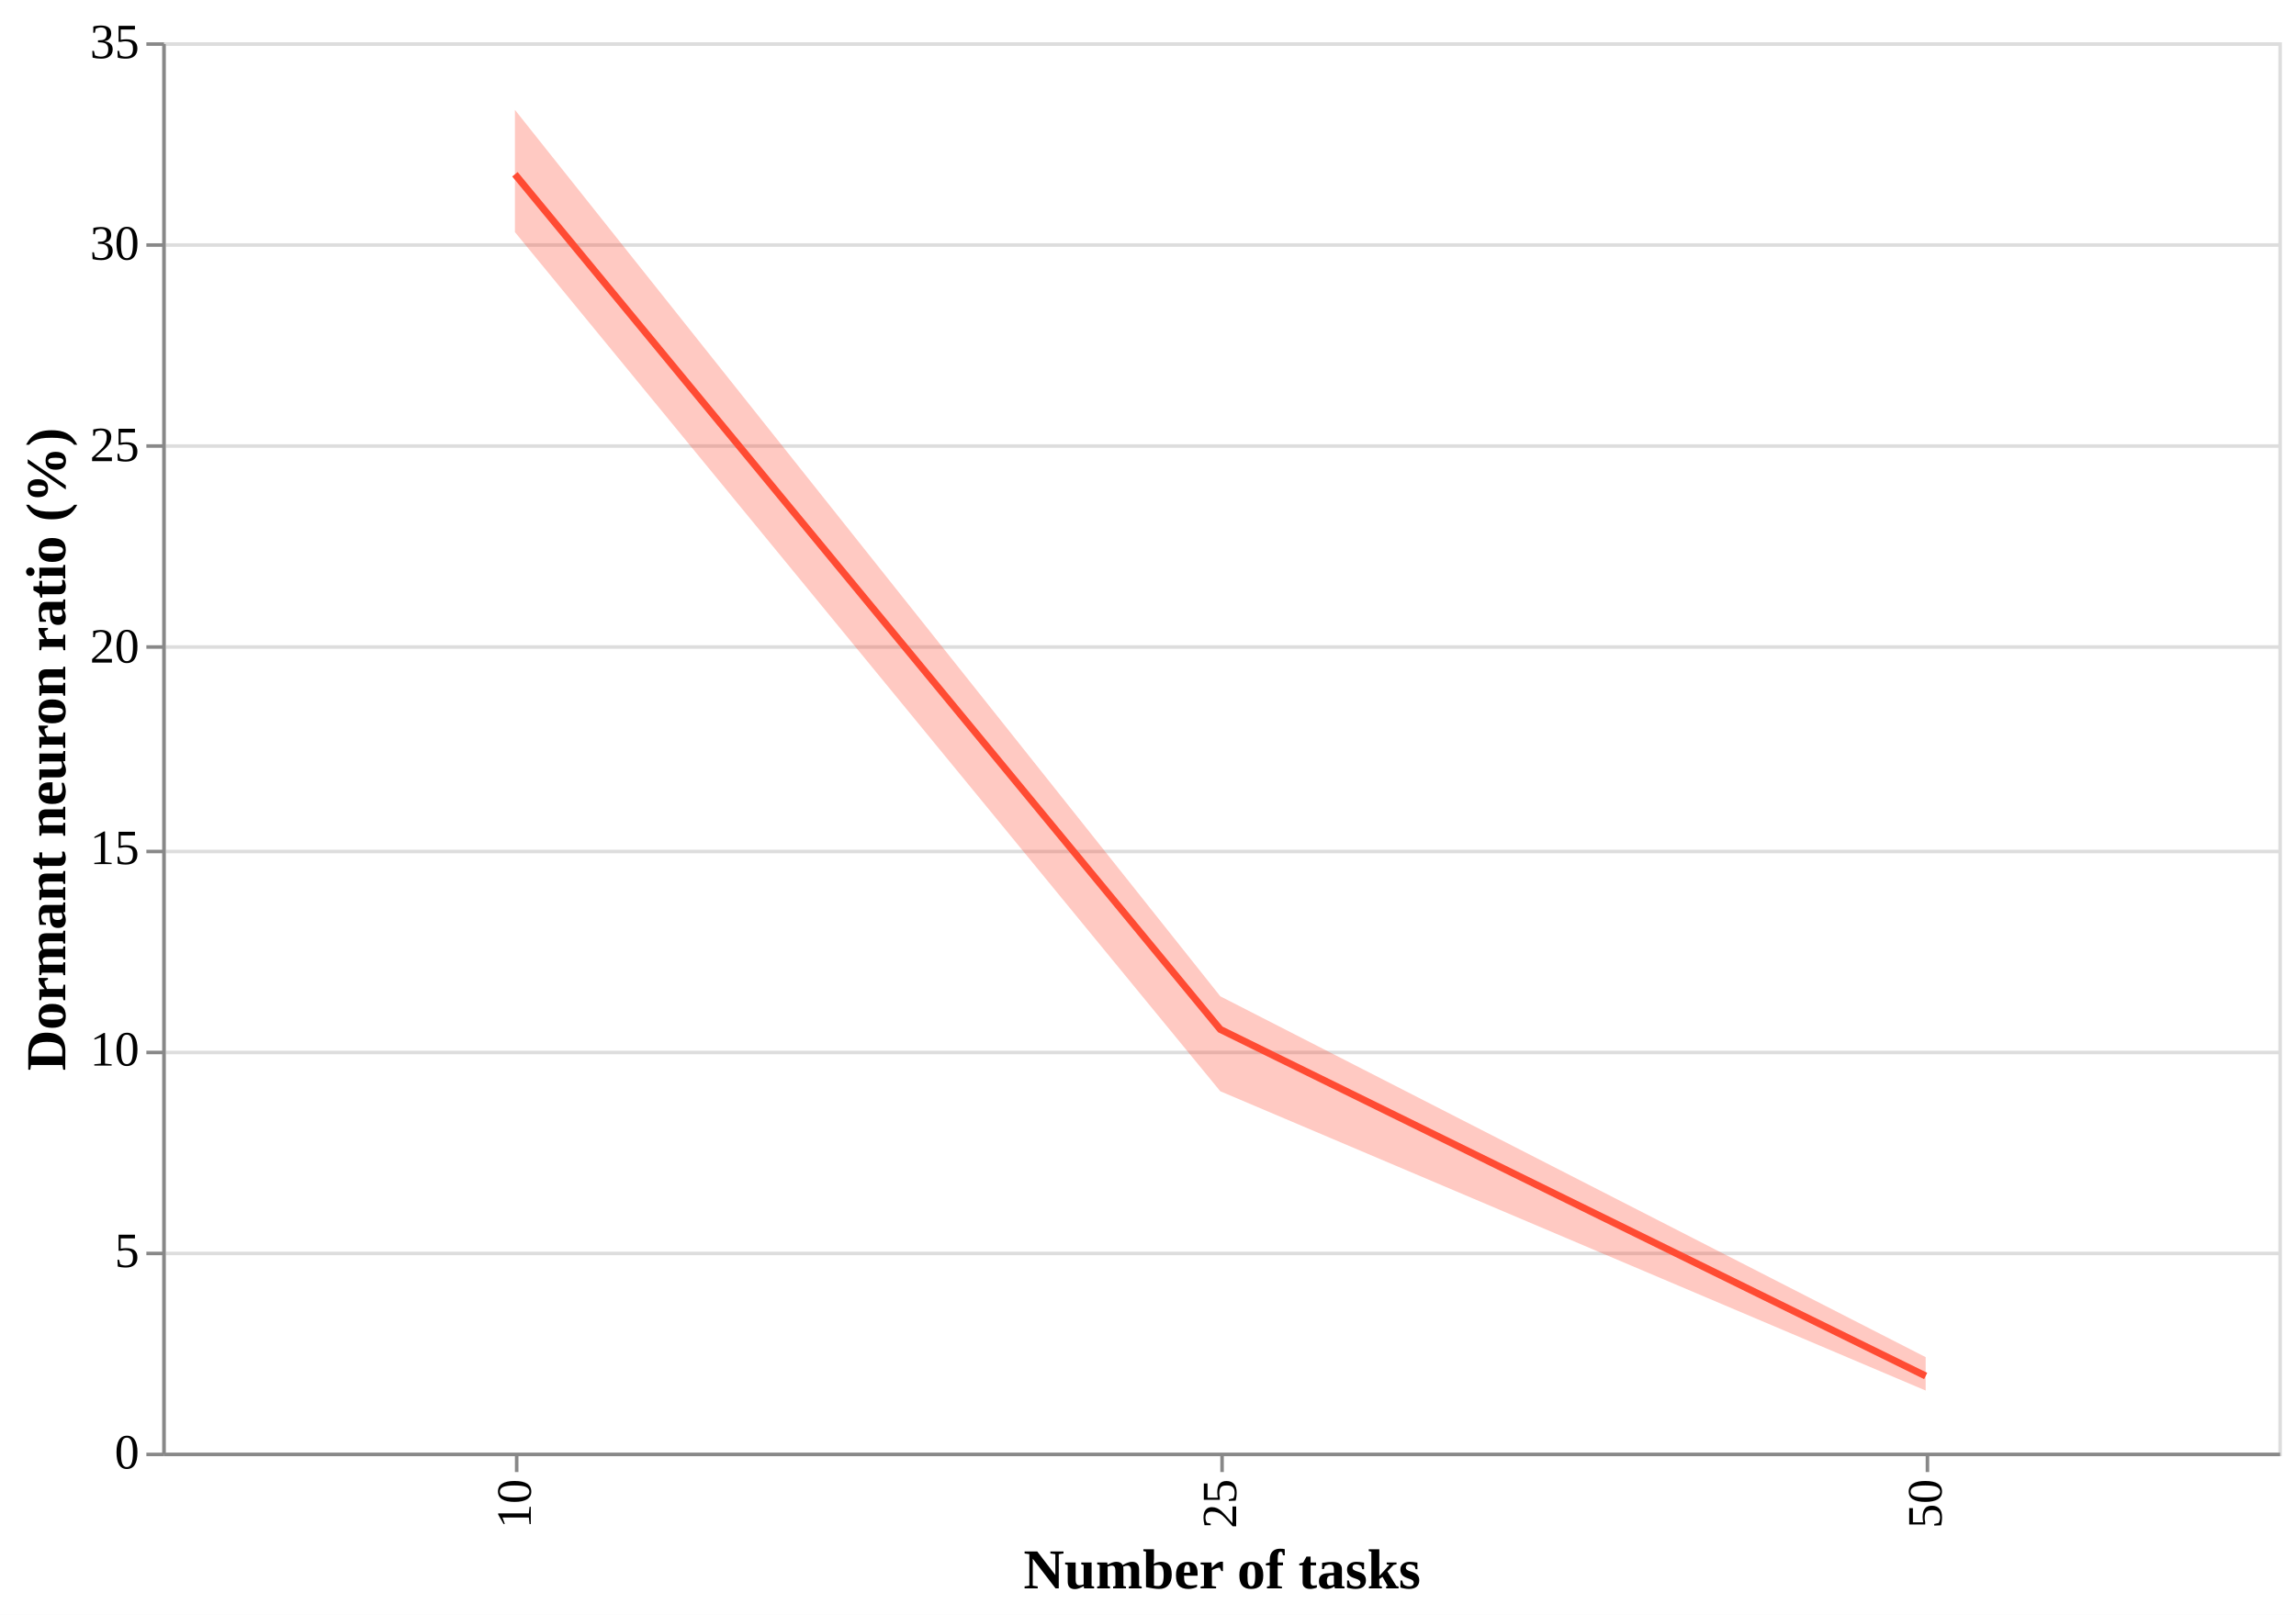
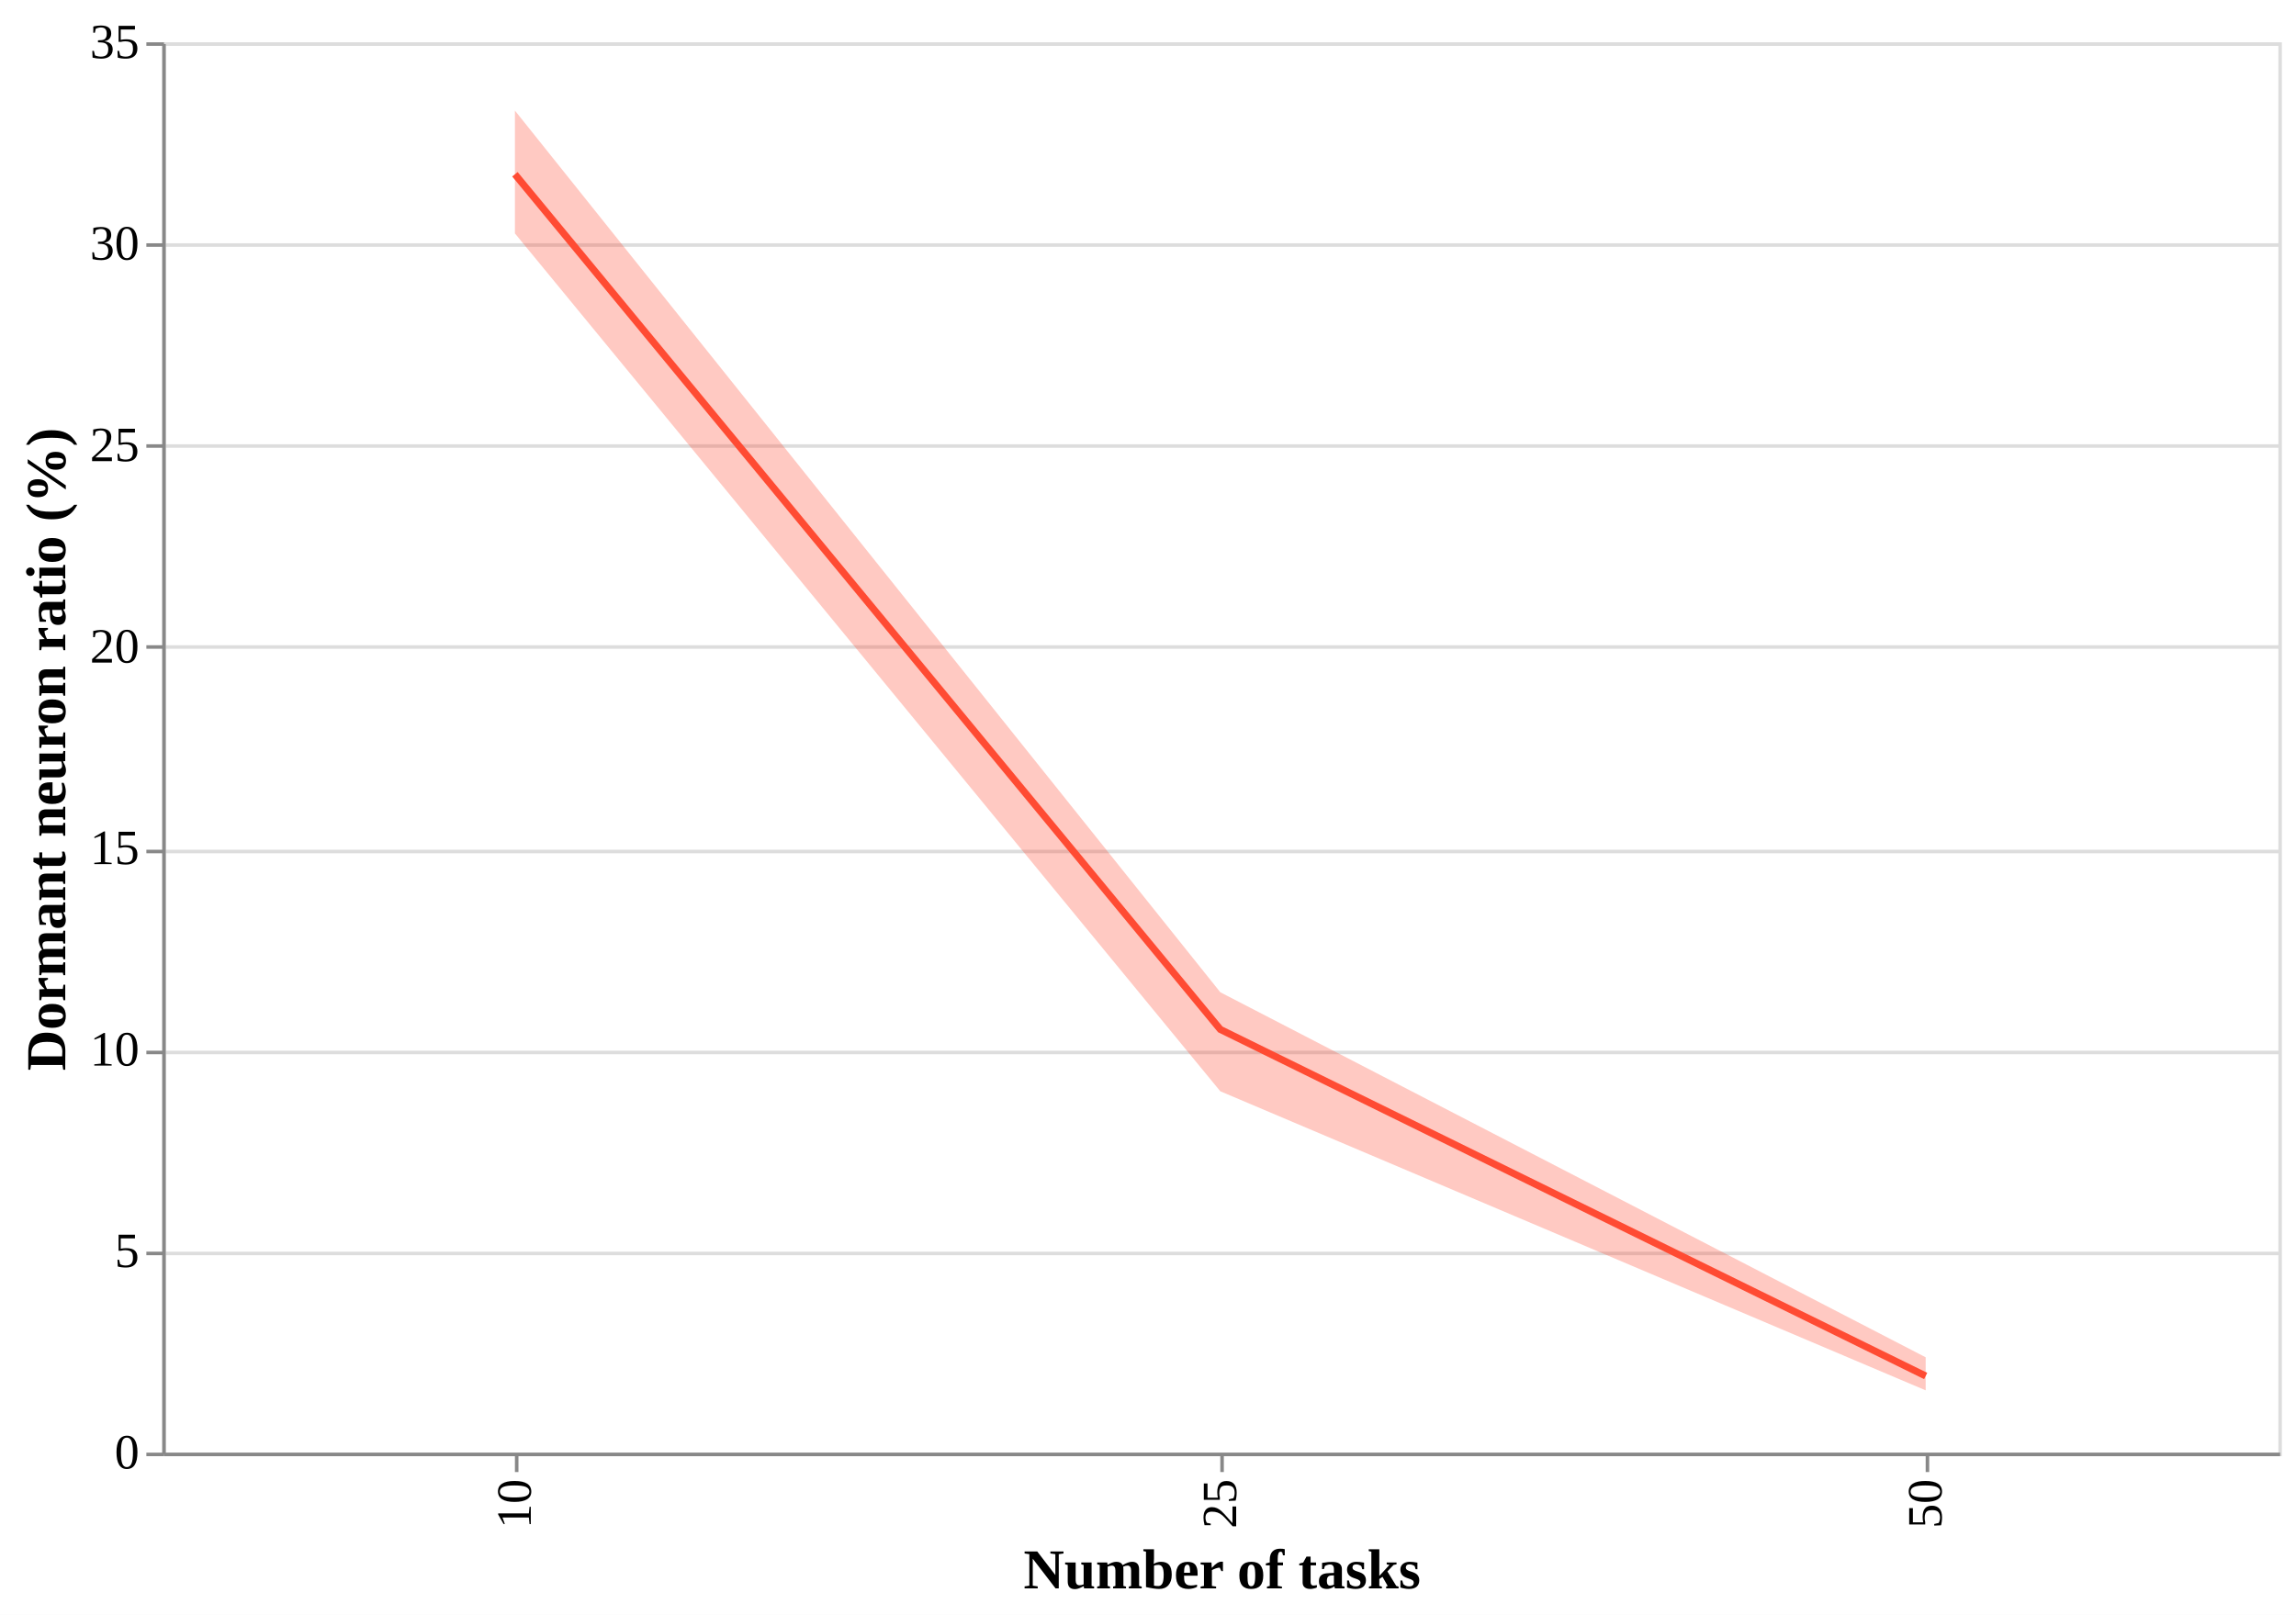
<svg xmlns="http://www.w3.org/2000/svg" version="1.1" class="marks" width="651" height="458" viewBox="0 0 651 458">
  <rect width="651" height="458" fill="white" />
  <g fill="none" stroke-miterlimit="10" transform="translate(46,12)">
    <g class="mark-group role-frame root" role="graphics-object" aria-roledescription="group mark container">
      <g transform="translate(0,0)">
        <path class="background" aria-hidden="true" d="M0.5,0.5h600v400h-600Z" stroke="#ddd" />
        <g>
          <g class="mark-group role-axis" aria-hidden="true">
            <g transform="translate(0.5,0.5)">
              <path class="background" aria-hidden="true" d="M0,0h0v0h0Z" pointer-events="none" />
              <g>
                <g class="mark-rule role-axis-grid" pointer-events="none">
                  <line transform="translate(0,400)" x2="600" y2="0" stroke="#ddd" stroke-width="1" opacity="1" />
                  <line transform="translate(0,343)" x2="600" y2="0" stroke="#ddd" stroke-width="1" opacity="1" />
                  <line transform="translate(0,286)" x2="600" y2="0" stroke="#ddd" stroke-width="1" opacity="1" />
                  <line transform="translate(0,229)" x2="600" y2="0" stroke="#ddd" stroke-width="1" opacity="1" />
                  <line transform="translate(0,171)" x2="600" y2="0" stroke="#ddd" stroke-width="1" opacity="1" />
                  <line transform="translate(0,114)" x2="600" y2="0" stroke="#ddd" stroke-width="1" opacity="1" />
                  <line transform="translate(0,57)" x2="600" y2="0" stroke="#ddd" stroke-width="1" opacity="1" />
                  <line transform="translate(0,0)" x2="600" y2="0" stroke="#ddd" stroke-width="1" opacity="1" />
                </g>
              </g>
              <path class="foreground" aria-hidden="true" d="" pointer-events="none" display="none" />
            </g>
          </g>
          <g class="mark-group role-axis" role="graphics-symbol" aria-roledescription="axis" aria-label="X-axis titled 'Number of tasks' for a discrete scale with 3 values: 10, 25, 50">
            <g transform="translate(0.5,400.5)">
              <path class="background" aria-hidden="true" d="M0,0h0v0h0Z" pointer-events="none" />
              <g>
                <g class="mark-rule role-axis-tick" pointer-events="none">
                  <line transform="translate(100,0)" x2="0" y2="5" stroke="#888" stroke-width="1" opacity="1" />
                  <line transform="translate(300,0)" x2="0" y2="5" stroke="#888" stroke-width="1" opacity="1" />
                  <line transform="translate(500,0)" x2="0" y2="5" stroke="#888" stroke-width="1" opacity="1" />
                </g>
                <g class="mark-text role-axis-label" pointer-events="none">
                  <text text-anchor="end" transform="translate(100,7) rotate(270) translate(0,4)" font-family="Times New Roman" font-size="14px" fill="#000" opacity="1">10</text>
                  <text text-anchor="end" transform="translate(300,7) rotate(270) translate(0,4)" font-family="Times New Roman" font-size="14px" fill="#000" opacity="1">25</text>
                  <text text-anchor="end" transform="translate(500,7) rotate(270) translate(0,4)" font-family="Times New Roman" font-size="14px" fill="#000" opacity="1">50</text>
                </g>
                <g class="mark-rule role-axis-domain" pointer-events="none">
                  <line transform="translate(0,0)" x2="600" y2="0" stroke="#888" stroke-width="1" opacity="1" />
                </g>
                <g class="mark-text role-axis-title" pointer-events="none">
                  <text text-anchor="middle" transform="translate(300,38)" font-family="Times New Roman" font-size="16px" font-weight="bold" fill="#000" opacity="1">Number of tasks</text>
                </g>
              </g>
              <path class="foreground" aria-hidden="true" d="" pointer-events="none" display="none" />
            </g>
          </g>
          <g class="mark-group role-axis" role="graphics-symbol" aria-roledescription="axis" aria-label="Y-axis titled 'Dormant neuron ratio (%)' for a linear scale with values from 0 to 35">
            <g transform="translate(0.5,0.5)">
              <path class="background" aria-hidden="true" d="M0,0h0v0h0Z" pointer-events="none" />
              <g>
                <g class="mark-rule role-axis-tick" pointer-events="none">
                  <line transform="translate(0,400)" x2="-5" y2="0" stroke="#888" stroke-width="1" opacity="1" />
                  <line transform="translate(0,343)" x2="-5" y2="0" stroke="#888" stroke-width="1" opacity="1" />
                  <line transform="translate(0,286)" x2="-5" y2="0" stroke="#888" stroke-width="1" opacity="1" />
                  <line transform="translate(0,229)" x2="-5" y2="0" stroke="#888" stroke-width="1" opacity="1" />
                  <line transform="translate(0,171)" x2="-5" y2="0" stroke="#888" stroke-width="1" opacity="1" />
                  <line transform="translate(0,114)" x2="-5" y2="0" stroke="#888" stroke-width="1" opacity="1" />
                  <line transform="translate(0,57)" x2="-5" y2="0" stroke="#888" stroke-width="1" opacity="1" />
                  <line transform="translate(0,0)" x2="-5" y2="0" stroke="#888" stroke-width="1" opacity="1" />
                </g>
                <g class="mark-text role-axis-label" pointer-events="none">
                  <text text-anchor="end" transform="translate(-7,404)" font-family="Times New Roman" font-size="14px" fill="#000" opacity="1">0</text>
                  <text text-anchor="end" transform="translate(-7,346.8571)" font-family="Times New Roman" font-size="14px" fill="#000" opacity="1">5</text>
                  <text text-anchor="end" transform="translate(-7,289.7143)" font-family="Times New Roman" font-size="14px" fill="#000" opacity="1">10</text>
                  <text text-anchor="end" transform="translate(-7,232.5714)" font-family="Times New Roman" font-size="14px" fill="#000" opacity="1">15</text>
                  <text text-anchor="end" transform="translate(-7,175.4286)" font-family="Times New Roman" font-size="14px" fill="#000" opacity="1">20</text>
                  <text text-anchor="end" transform="translate(-7,118.2857)" font-family="Times New Roman" font-size="14px" fill="#000" opacity="1">25</text>
                  <text text-anchor="end" transform="translate(-7,61.14286)" font-family="Times New Roman" font-size="14px" fill="#000" opacity="1">30</text>
                  <text text-anchor="end" transform="translate(-7,4)" font-family="Times New Roman" font-size="14px" fill="#000" opacity="1">35</text>
                </g>
                <g class="mark-rule role-axis-domain" pointer-events="none">
                  <line transform="translate(0,400)" x2="0" y2="-400" stroke="#888" stroke-width="1" opacity="1" />
                </g>
                <g class="mark-text role-axis-title" pointer-events="none">
                  <text text-anchor="middle" transform="translate(-25,200) rotate(-90) translate(0,-3)" font-family="Times New Roman" font-size="16px" font-weight="bold" fill="#000" opacity="1">Dormant neuron ratio (%)</text>
                </g>
              </g>
              <path class="foreground" aria-hidden="true" d="" pointer-events="none" display="none" />
            </g>
          </g>
          <g class="mark-area role-mark layer_0_layer_0_marks" role="graphics-object" aria-roledescription="area mark container">
-             <path aria-label="Number of tasks: 10; Dormant neuron ratio (%): 30.2896328545; upper_Dormant neuron ratio: 33.3236906099; Ci1 of Dormant neuron ratio: 33.3236906099; Ci0 of Dormant neuron ratio: 30.2896328545; Mean of Dormant neuron ratio: 31.7252613068" role="graphics-symbol" aria-roledescription="errorband" d="M100,53.833L300,297.507L500,382.386L500,372.915L300,270.568L100,19.158Z" fill="#FF4B33" opacity="0.3" />
+             <path aria-label="Number of tasks: 10; Dormant neuron ratio (%): 30.2571214008; upper_Dormant neuron ratio: 33.3054619932; Ci1 of Dormant neuron ratio: 33.3054619932; Ci0 of Dormant neuron ratio: 30.2571214008; Mean of Dormant neuron ratio: 31.7252613068" role="graphics-symbol" aria-roledescription="errorband" d="M100,54.204L300,297.507L500,382.329L500,372.953L300,269.42L100,19.366Z" fill="#FF4B33" opacity="0.3" />
          </g>
          <g class="mark-line role-mark layer_1_marks" role="graphics-object" aria-roledescription="line mark container">
            <path aria-label="Number of tasks: 10; Dormant neuron ratio (%): 31.7252613068" role="graphics-symbol" aria-roledescription="line mark" d="M100,37.426L300,279.96L500,378.255" stroke="#FF4B33" stroke-width="2" />
          </g>
        </g>
        <path class="foreground" aria-hidden="true" d="" display="none" />
      </g>
    </g>
  </g>
</svg>
